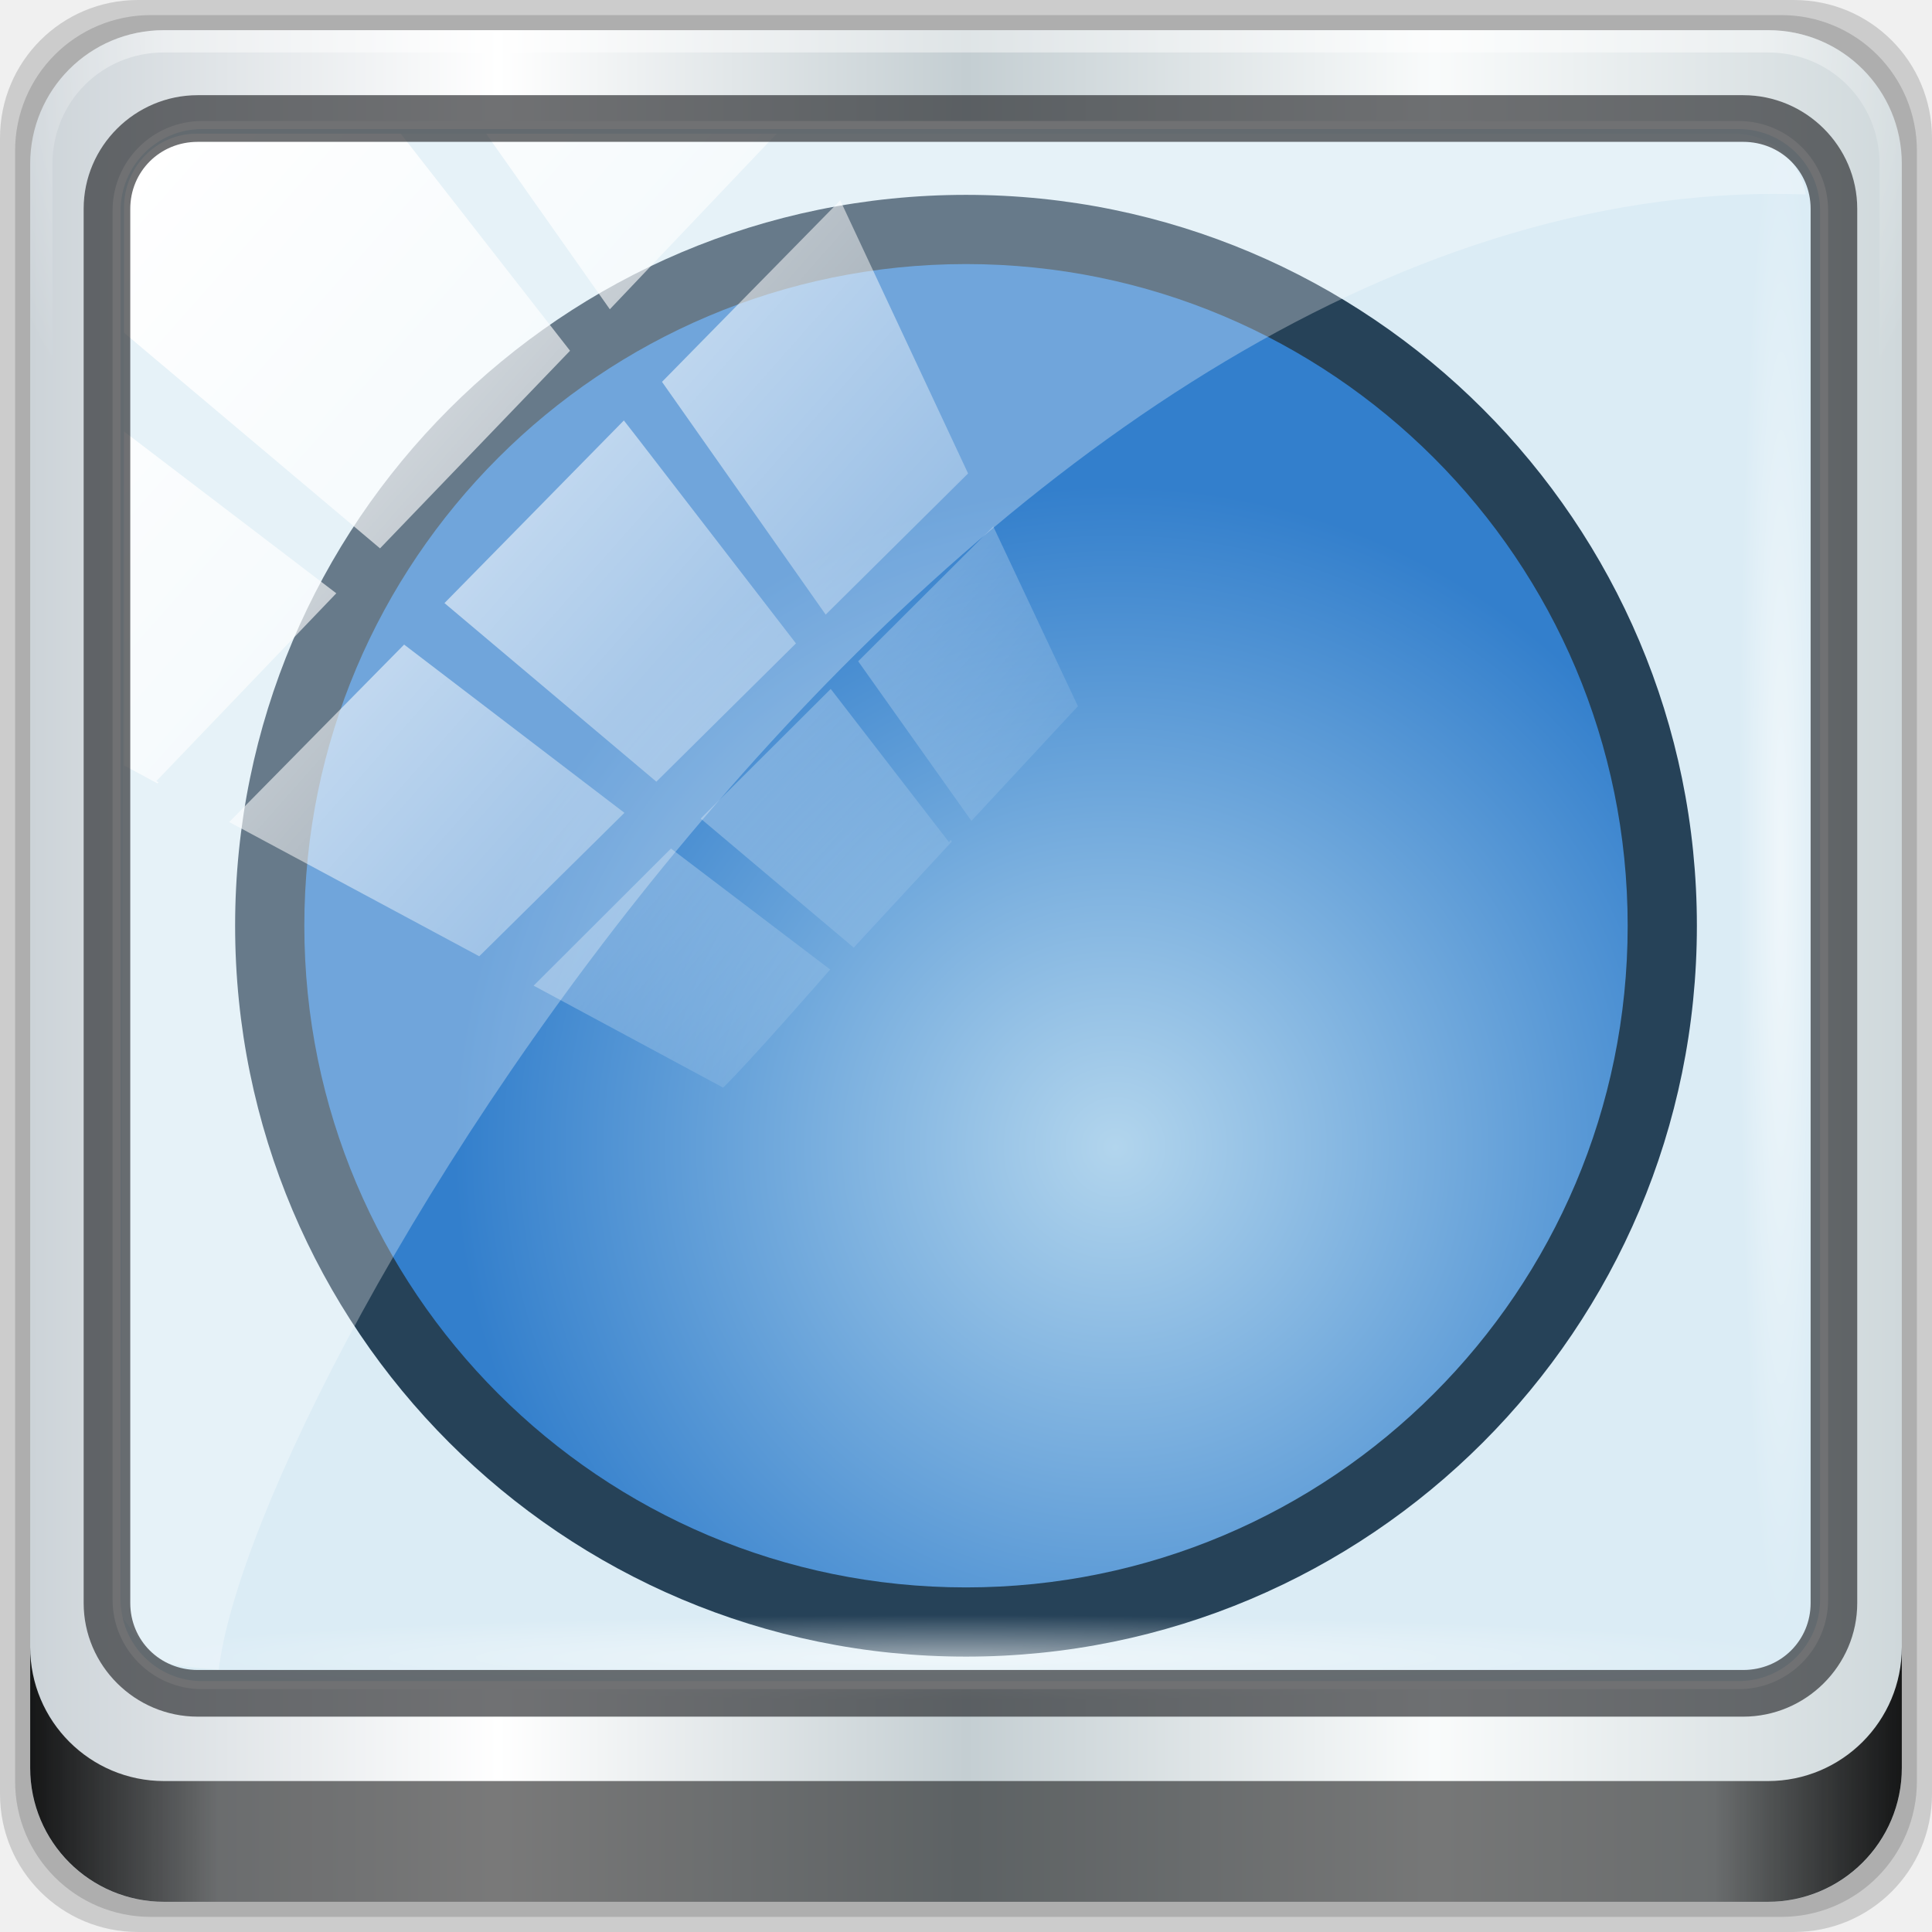
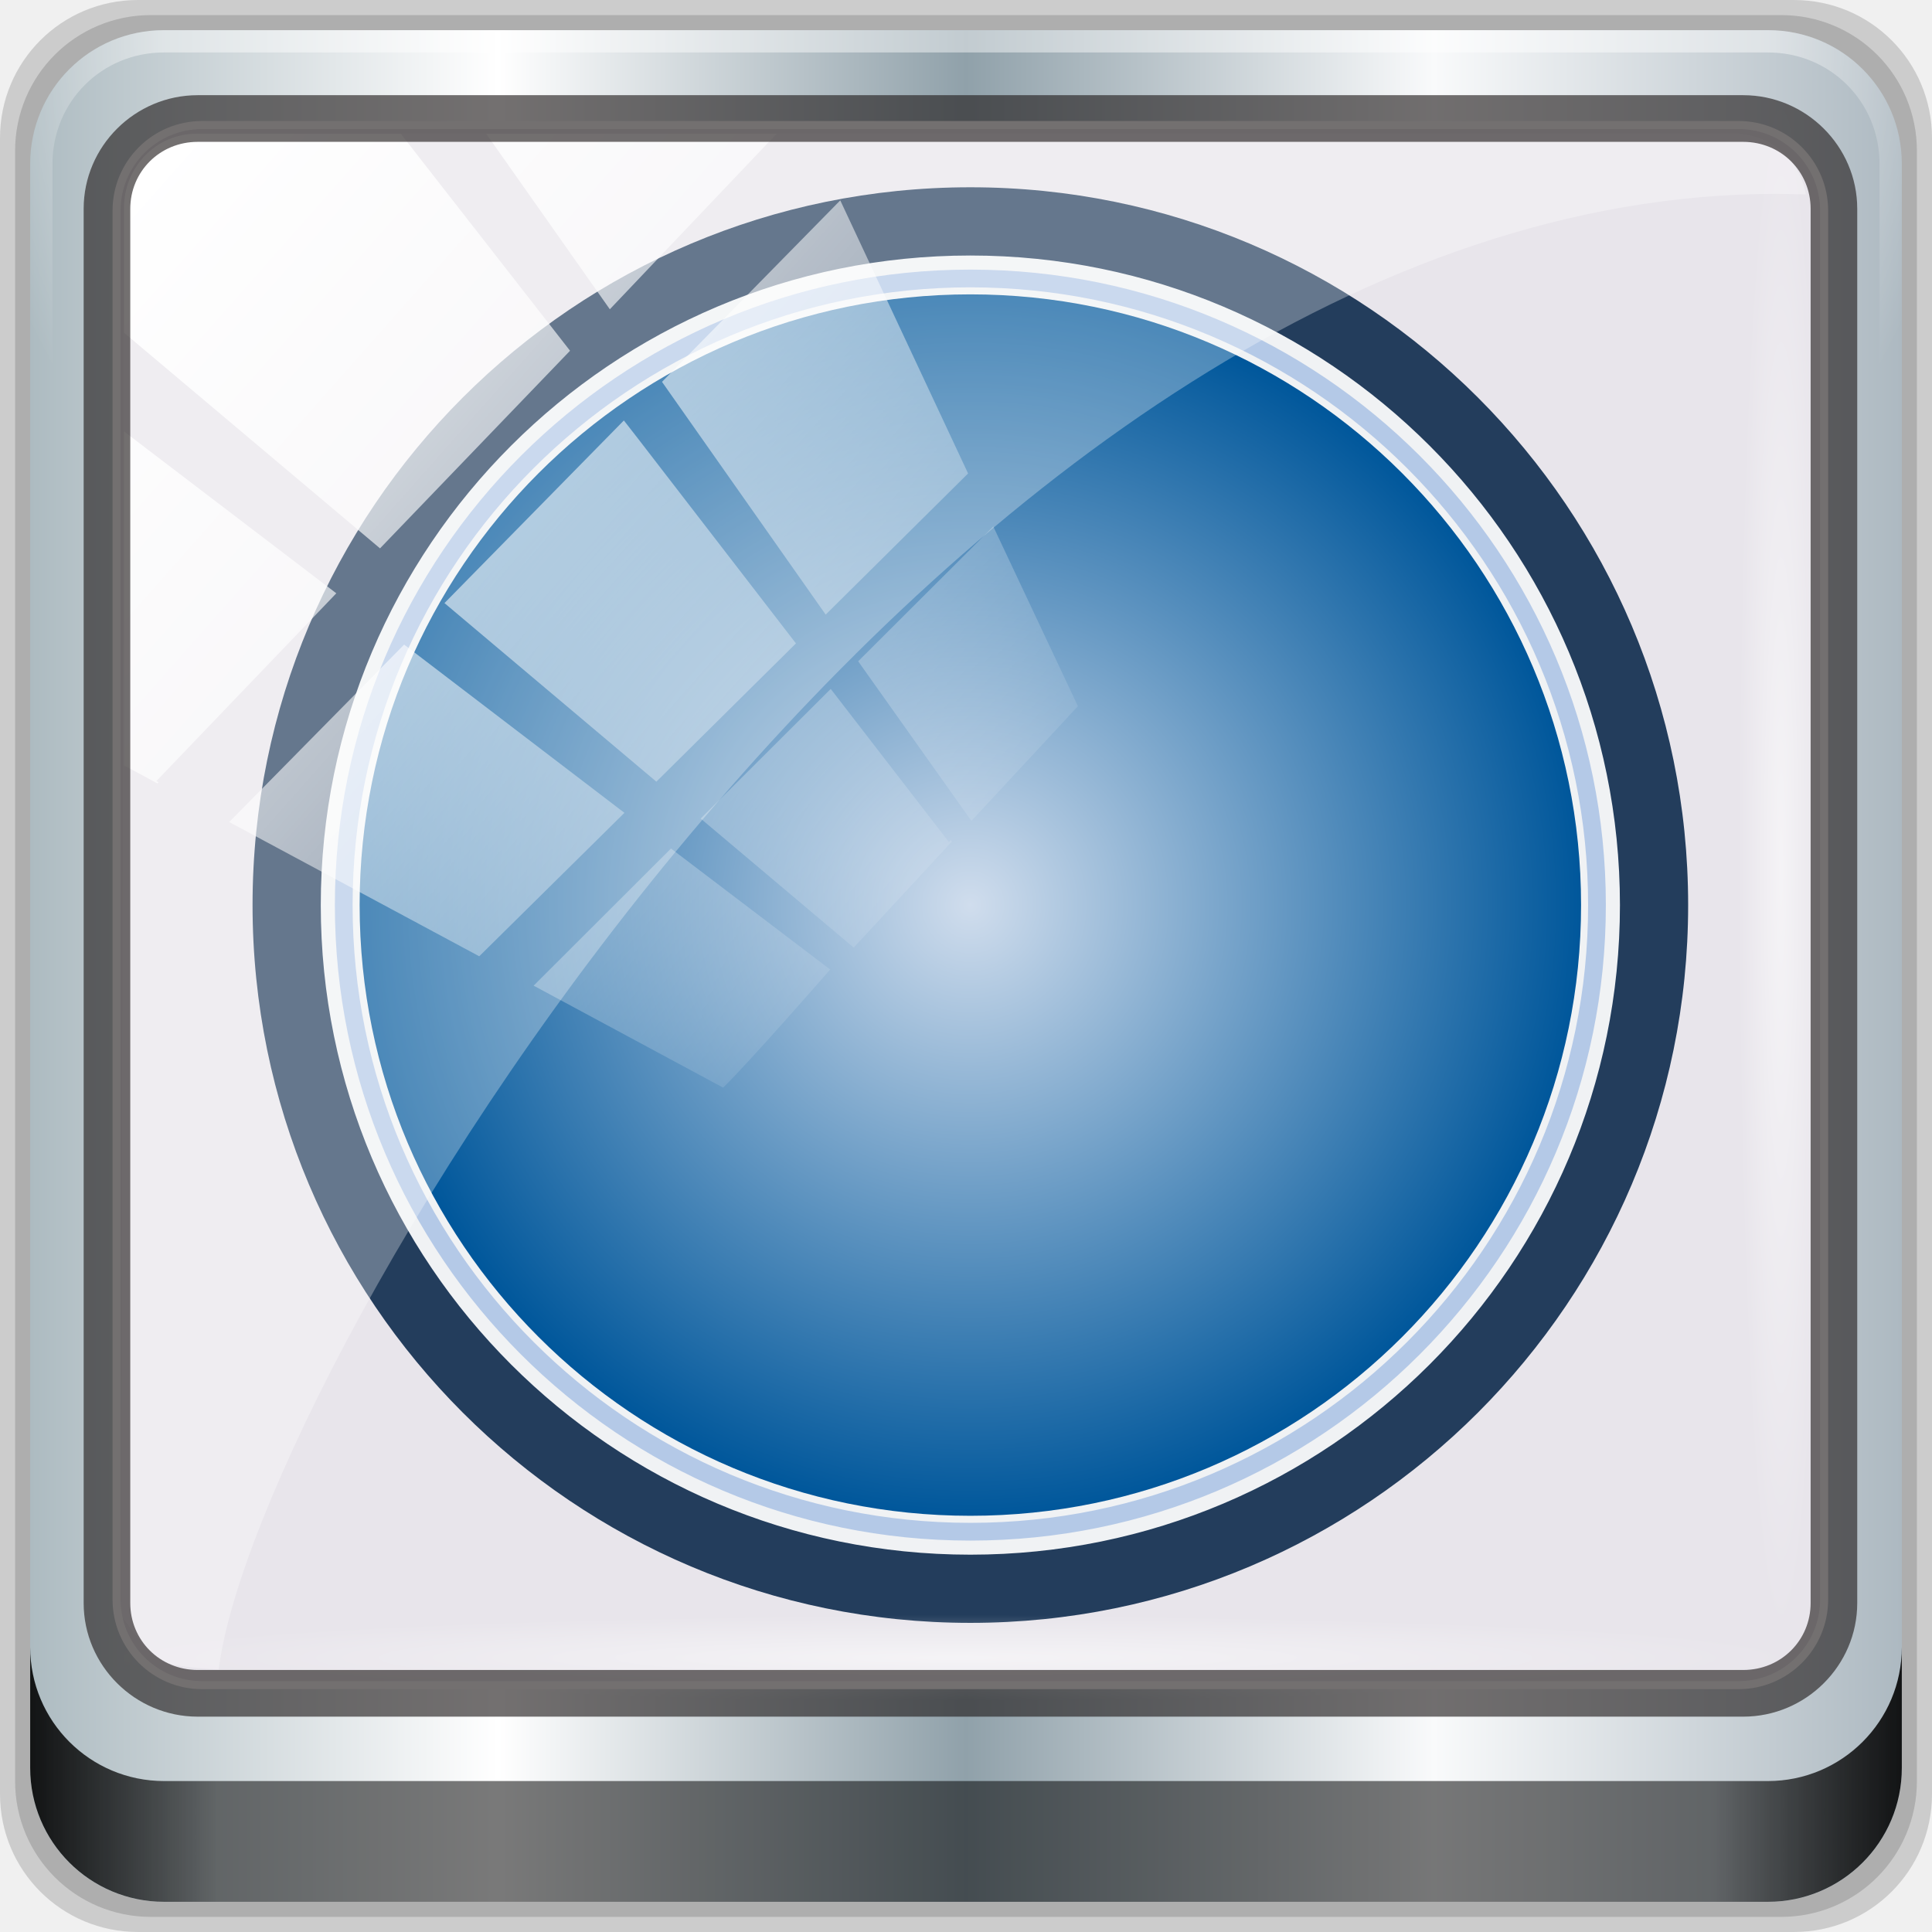
- <svg xmlns="http://www.w3.org/2000/svg" xmlns:xlink="http://www.w3.org/1999/xlink" viewBox="0 0 96 96" version="1.1" id="svg33" width="96" height="96">
+ <svg xmlns="http://www.w3.org/2000/svg" xmlns:xlink="http://www.w3.org/1999/xlink" viewBox="0 0 96 96" version="1.1" id="svg65" width="96" height="96">
  <defs id="defs7">
-     <linearGradient id="linearGradient4236">
-       <stop style="stop-color:#b2d5ed;stop-opacity:1" offset="0" id="stop4238" />
-       <stop style="stop-color:#337fcc;stop-opacity:1" offset="1" id="stop4240" />
-     </linearGradient>
    <linearGradient id="linearGradient3764" x1="1" x2="47" gradientUnits="userSpaceOnUse" gradientTransform="rotate(-90,24,24)">
-       <stop style="stop-color:#b5d9f3;stop-opacity:1" id="stop2" />
-       <stop offset="1" style="stop-color:#c6e2f6;stop-opacity:1" id="stop4" />
+       <stop style="stop-color:#e4e4e4;stop-opacity:1" id="stop2" />
+       <stop offset="1" style="stop-color:#eee;stop-opacity:1" id="stop4" />
    </linearGradient>
    <linearGradient gradientTransform="rotate(-90,24,24)" gradientUnits="userSpaceOnUse" x2="47" x1="1" id="linearGradient3764-3">
      <stop id="stop7" style="stop-color:#505050;stop-opacity:1" />
      <stop id="stop9" style="stop-color:#5a5a5a;stop-opacity:1" offset="1" />
    </linearGradient>
    <radialGradient gradientTransform="translate(-56.33898,76.67797)" gradientUnits="userSpaceOnUse" r="8" cy="23" cx="31" id="radialGradient4187">
      <stop id="stop12" style="stop-color:#e36b5d;stop-opacity:1" />
      <stop id="stop14" style="stop-color:#e05b4c;stop-opacity:1" offset="1" />
    </radialGradient>
    <radialGradient gradientTransform="translate(-56.33898,76.67797)" gradientUnits="userSpaceOnUse" r="8" cy="29" cx="22" id="radialGradient4195">
      <stop id="stop17" style="stop-color:#7070d0;stop-opacity:1" />
      <stop id="stop19" style="stop-color:#6161cb;stop-opacity:1" offset="1" />
    </radialGradient>
    <radialGradient gradientTransform="translate(-56.33898,76.67797)" gradientUnits="userSpaceOnUse" r="8" cy="19" cx="20" id="radialGradient4203">
      <stop id="stop22" style="stop-color:#32e647;stop-opacity:1" />
      <stop id="stop24" style="stop-color:#20e437;stop-opacity:1" offset="1" />
    </radialGradient>
    <linearGradient y2="47" x2="90" y1="47" x1="6" gradientTransform="matrix(1.107143,0,0,1.107143,2.9011,-18.70127)" gradientUnits="userSpaceOnUse" id="linearGradient4071" xlink:href="#linearGradient6139-0" />
    <linearGradient id="linearGradient6139-0">
-       <stop style="stop-color:#ccd3d8;stop-opacity:1" offset="0" id="stop6141-2" />
+       <stop style="stop-color:#adbbc1;stop-opacity:1" offset="0" id="stop6141-2" />
      <stop id="stop6151-0" offset="0.25" style="stop-color:#ffffff;stop-opacity:1" />
-       <stop id="stop6147-1" offset="0.5" style="stop-color:#c4ced2;stop-opacity:1" />
-       <stop style="stop-color:#f9fbfb;stop-opacity:1" offset="0.75" id="stop6149-4" />
-       <stop style="stop-color:#cfd8db;stop-opacity:1" offset="1" id="stop6143-4" />
+       <stop id="stop6147-1" offset="0.5" style="stop-color:#90a1aa;stop-opacity:1" />
+       <stop style="stop-color:#f9fafb;stop-opacity:1" offset="0.75" id="stop6149-4" />
+       <stop style="stop-color:#adb9c1;stop-opacity:1" offset="1" id="stop6143-4" />
    </linearGradient>
    <linearGradient id="linearGradient556">
      <stop offset="0" style="stop-color:#ffffff;stop-opacity:1" id="stop557" />
      <stop offset="1" style="stop-color:#d2d2d2;stop-opacity:1;" id="stop558" />
    </linearGradient>
    <radialGradient xlink:href="#linearGradient4091-0-3-0-7" id="radialGradient7430-4" gradientUnits="userSpaceOnUse" gradientTransform="matrix(-1.072173,0,0,-0.8750202,199.4643,-19.12555)" cx="48" cy="-27" fx="48" fy="-27" r="42" />
    <linearGradient id="linearGradient4091-0-3-0-7">
      <stop id="stop4093-3-6-4-2" offset="0" style="stop-color:#ffffff;stop-opacity:1;" />
      <stop style="stop-color:#ffffff;stop-opacity:1;" offset="0.8" id="stop4099-6-1-8-3" />
      <stop id="stop4095-1-0-7-9" offset="1" style="stop-color:#ffffff;stop-opacity:0;" />
    </linearGradient>
    <linearGradient gradientUnits="userSpaceOnUse" y2="88.172" x2="94.5" y1="88.172" x1="1.5" id="linearGradient4129" xlink:href="#linearGradient3832-0-6-1-1" gradientTransform="translate(8.043956,-14.66556)" />
    <linearGradient id="linearGradient3832-0-6-1-1">
      <stop id="stop3834-6-3-7-1" offset="0" style="stop-color:#000000;stop-opacity:1;" />
      <stop style="stop-color:#000000;stop-opacity:0.588;" offset="0.1" id="stop3872-2-4" />
      <stop id="stop3844-6-2-7-6" offset="0.9" style="stop-color:#000000;stop-opacity:0.588;" />
      <stop id="stop3836-5-0-2-9" offset="1" style="stop-color:#000000;stop-opacity:1;" />
    </linearGradient>
    <radialGradient xlink:href="#linearGradient3737" id="radialGradient7462-1" gradientUnits="userSpaceOnUse" gradientTransform="matrix(0.9751338,0,0,0.04919072,41.94265,65.50114)" cx="13.948" cy="44.893" fx="13.948" fy="44.893" r="43.199" />
    <linearGradient id="linearGradient3737">
      <stop id="stop3739" style="stop-color:#ffffff;stop-opacity:1" offset="0" />
      <stop id="stop3741" style="stop-color:#ffffff;stop-opacity:0" offset="1" />
    </linearGradient>
    <radialGradient xlink:href="#linearGradient3737" id="radialGradient7464-8" gradientUnits="userSpaceOnUse" gradientTransform="matrix(0.8883266,0,0,0.04919072,16.06893,-98.75226)" cx="13.948" cy="44.893" fx="13.948" fy="44.893" r="43.199" />
    <linearGradient y2="7.017" x2="45.448" y1="92.54" x1="45.448" gradientTransform="scale(1.005865,0.994169)" gradientUnits="userSpaceOnUse" id="linearGradient4740" xlink:href="#ButtonShadow" />
    <linearGradient x1="45.448" y1="92.54" x2="45.448" y2="7.017" id="ButtonShadow" gradientUnits="userSpaceOnUse" gradientTransform="scale(1.005865,0.994169)">
      <stop id="stop3750" style="stop-color:#000000;stop-opacity:1" offset="0" />
      <stop id="stop3752" style="stop-color:#000000;stop-opacity:0.588" offset="1" />
    </linearGradient>
    <filter style="color-interpolation-filters:sRGB" id="filter3174-3-13">
      <feGaussianBlur stdDeviation="1.71" id="feGaussianBlur3176-6-1" />
    </filter>
    <linearGradient y2="14.514" x2="50.528" y1="-28.642" x1="2.771" gradientUnits="userSpaceOnUse" id="linearGradient4767" xlink:href="#linearGradient3737" />
    <clipPath id="clipPath4156-4-2" clipPathUnits="userSpaceOnUse">
      <path id="path4158-0-4" d="m 27.046,-55.695 -14.214,13.321 h 0.061 l 15.653,21.771 10.231,-10.546 C 38.562,-32.302 27.468,-54.819 27.046,-55.695 Z M 9.647,-39.383 -5.241,-25.321 15.988,-7.806 26.372,-18.383 Z m 31.491,12.951 -9.741,9.714 8.945,12.458 7.781,-7.555 z m -49.84,4.379 -13.754,12.982 26.283,13.846 0.061,-0.062 -0.123,-0.062 L 13.599,-5.401 -8.702,-22.053 Z m 38.015,7.401 -9.803,9.775 11.579,9.559 7.628,-7.401 -8.669,-11.009 z m 20.187,5.674 -7.383,7.216 6.188,8.542 5.82,-6.137 z m -32.195,6.322 -9.557,9.498 13.662,7.185 7.934,-7.678 z m 23.312,2.374 -7.107,6.938 8.363,6.907 5.361,-5.674 -0.061,-0.092 -0.092,0.123 -6.464,-8.203 z m -8.73,8.542 -7.505,7.339 10.354,5.458 c 1.397,-1.321 5.675,-6.123 5.851,-6.322 z" style="opacity:0.6;fill:#ffffff;fill-opacity:1;stroke:none" />
    </clipPath>
    <filter style="color-interpolation-filters:sRGB" id="filter3174-53">
      <feGaussianBlur stdDeviation="1.71" id="feGaussianBlur3176-1" />
    </filter>
    <filter style="color-interpolation-filters:sRGB" id="filter3174">
      <feGaussianBlur id="feGaussianBlur3176" stdDeviation="1.71" />
    </filter>
    <radialGradient gradientTransform="translate(-56.33898,76.67797)" gradientUnits="userSpaceOnUse" r="8" cy="19" cx="20" id="radialGradient4203-3">
      <stop id="stop22-6" style="stop-color:#32e647;stop-opacity:1" />
      <stop id="stop24-7" style="stop-color:#20e437;stop-opacity:1" offset="1" />
    </radialGradient>
    <radialGradient gradientTransform="translate(-56.33898,76.67797)" gradientUnits="userSpaceOnUse" r="8" cy="23" cx="31" id="radialGradient4187-5">
      <stop id="stop12-3" style="stop-color:#e36b5d;stop-opacity:1" />
      <stop id="stop14-5" style="stop-color:#e05b4c;stop-opacity:1" offset="1" />
    </radialGradient>
    <radialGradient gradientTransform="translate(-56.33898,76.67797)" gradientUnits="userSpaceOnUse" r="8" cy="29" cx="22" id="radialGradient4195-6">
      <stop id="stop17-2" style="stop-color:#7070d0;stop-opacity:1" />
      <stop id="stop19-9" style="stop-color:#6161cb;stop-opacity:1" offset="1" />
    </radialGradient>
-     <linearGradient xlink:href="#ButtonShadow" id="linearGradient4067" gradientUnits="userSpaceOnUse" gradientTransform="scale(1.005865,0.994169)" x1="45.448" y1="92.54" x2="45.448" y2="7.017" />
-     <linearGradient xlink:href="#ButtonShadow" id="linearGradient4069" gradientUnits="userSpaceOnUse" gradientTransform="scale(1.005865,0.994169)" x1="45.448" y1="92.54" x2="45.448" y2="7.017" />
-     <radialGradient xlink:href="#linearGradient4236" id="radialGradient4244" cx="63.472" cy="42.34" fx="63.472" fy="42.34" r="32.878" gradientUnits="userSpaceOnUse" />
+     <linearGradient xlink:href="#ButtonShadow" id="linearGradient4099" gradientUnits="userSpaceOnUse" gradientTransform="scale(1.005865,0.994169)" x1="45.448" y1="92.54" x2="45.448" y2="7.017" />
+     <linearGradient xlink:href="#ButtonShadow" id="linearGradient4101" gradientUnits="userSpaceOnUse" gradientTransform="scale(1.005865,0.994169)" x1="45.448" y1="92.54" x2="45.448" y2="7.017" />
+     <radialGradient xlink:href="#linearGradient4251" id="radialGradient4257" cx="59.927" cy="35.218" fx="59.927" fy="35.218" r="30.346" gradientUnits="userSpaceOnUse" gradientTransform="translate(-5.321278,-5.321278)" />
+     <linearGradient id="linearGradient4251">
+       <stop style="stop-color:#d0dded;stop-opacity:1" offset="0" id="stop4253" />
+       <stop style="stop-color:#00579b;stop-opacity:1" offset="1" id="stop4255" />
+     </linearGradient>
  </defs>
-   <g id="g4065">
+   <g id="g4097">
    <g transform="translate(0,-6.000001)" id="g4704">
      <g id="g6902">
        <g id="layer1-2" transform="translate(-1e-6,32)">
          <g id="g7390-7" transform="translate(-8.043958,-17.33444)">
            <g id="g4615-6" transform="translate(251.288,-104.8973)">
              <g style="display:none" id="layer2-8-6">
-                 <rect style="opacity:0.9;fill:url(#linearGradient4067);fill-opacity:1;fill-rule:nonzero;stroke:none;filter:url(#filter3174-3-13)" id="rect3745-9-2" y="7" x="5" ry="6" rx="6" height="85" width="86" />
+                 <rect style="opacity:0.9;fill:url(#linearGradient4099);fill-opacity:1;fill-rule:nonzero;stroke:none;filter:url(#filter3174-3-13)" id="rect3745-9-2" y="7" x="5" ry="6" rx="6" height="85" width="86" />
              </g>
            </g>
            <g transform="translate(0,6.000001)" id="g3950">
              <path style="display:inline;opacity:0.15;fill:#000000;fill-opacity:1;fill-rule:nonzero;stroke:none" d="M 97.187,-14.666 H 14.901 c -3.799,0 -6.857,3.058 -6.857,6.857 V 74.477 c 0,3.799 3.058,6.857 6.857,6.857 h 82.286 c 3.799,0 6.857,-3.058 6.857,-6.857 V -7.808 c 0,-3.799 -3.058,-6.857 -6.857,-6.857 z" id="path3288-3" />
              <path id="path4085-3" d="M 96.544,-13.916 H 15.544 c -3.739,0 -6.75,3.01 -6.75,6.75 V 73.834 c 0,3.74 3.011,6.75 6.75,6.75 h 81 c 3.74,0 6.75,-3.01 6.75,-6.75 V -7.166 c 0,-3.739 -3.01,-6.75 -6.75,-6.75 z" style="display:inline;opacity:0.15;fill:#000000;fill-opacity:1;fill-rule:nonzero;stroke:none" />
              <path style="display:inline;fill:url(#linearGradient4071);fill-opacity:1;fill-rule:nonzero;stroke:none" d="M 95.901,-13.166 H 16.187 c -3.68,0 -6.643,2.963 -6.643,6.643 V 73.192 c 0,3.68 2.963,6.643 6.643,6.643 h 79.714 c 3.68,0 6.643,-2.963 6.643,-6.643 V -6.523 c 0,-3.68 -2.963,-6.643 -6.643,-6.643 z" id="rect4251-1-75" />
-               <rect transform="translate(8.043958,-14.66556)" ry="4.25" y="6.213" x="5.793" height="77.52" width="84.846" id="rect4301-6" style="fill:#dbecf5;fill-opacity:1;stroke:#ffffff;stroke-width:0.4;stroke-linecap:round;stroke-linejoin:round;stroke-miterlimit:4;stroke-dasharray:none;stroke-dashoffset:0;stroke-opacity:1" />
+               <rect transform="translate(8.043958,-14.66556)" ry="4.25" y="6.213" x="5.793" height="77.52" width="84.846" id="rect4301-6" style="fill:#e8e5eb;fill-opacity:1;stroke:#ffffff;stroke-width:0.4;stroke-linecap:round;stroke-linejoin:round;stroke-miterlimit:4;stroke-dasharray:none;stroke-dashoffset:0;stroke-opacity:1" />
+               <g transform="translate(1.654101,0.4110806)" id="g4264">
+                 <circle r="35.667" cy="29.896" cx="54.606" id="path4247" style="fill:#233d5c;fill-opacity:1" />
+                 <path id="circle4259" transform="translate(8.043959,-14.66556)" d="M 46.562,12.635 A 31.928,31.928 0 0 0 14.635,44.562 31.928,31.928 0 0 0 46.562,76.49 31.928,31.928 0 0 0 78.49,44.562 31.928,31.928 0 0 0 46.562,12.635 Z m 0,1.582 A 30.346,30.346 0 0 1 76.908,44.562 30.346,30.346 0 0 1 46.562,74.908 30.346,30.346 0 0 1 16.217,44.562 30.346,30.346 0 0 1 46.562,14.217 Z" style="opacity:0.932;fill:#bfd3f1;fill-opacity:1;stroke:#ffffff;stroke-width:0.7;stroke-miterlimit:4;stroke-dasharray:none;stroke-opacity:1" />
+                 <circle style="fill:url(#radialGradient4257);fill-opacity:1" id="circle4249" cx="54.606" cy="29.896" r="30.346" />
+               </g>
              <g id="g3272-1" transform="matrix(1.107143,0,0,1.107143,-107.8132,-18.1477)">
                <path id="path4236-5-3" d="m 112,4.5 c -3.324,0 -6,2.676 -6,6 v 15 h 1 v -15 c 0,-2.787 2.213,-5 5,-5 h 72 c 2.787,0 5,2.213 5,5 v 15 h 1 v -15 c 0,-3.324 -2.676,-6 -6,-6 z" style="display:inline;opacity:0.45;fill:url(#radialGradient7430-4);fill-opacity:1;fill-rule:nonzero;stroke:none" />
              </g>
-               <circle style="opacity:1;fill:#264258;fill-opacity:1;stroke:none;stroke-width:1;stroke-miterlimit:4;stroke-dasharray:none;stroke-opacity:0" id="path4232" cx="56.044" cy="31.334" r="36.317" />
-               <circle r="32.878" cy="31.334" cx="56.044" id="circle4234" style="opacity:1;fill:url(#radialGradient4244);fill-opacity:1;stroke:none;stroke-width:1;stroke-miterlimit:4;stroke-dasharray:none;stroke-opacity:0" />
              <path style="display:inline;opacity:0.891;fill:url(#linearGradient4129);fill-opacity:1;fill-rule:nonzero;stroke:none" d="m 9.544,67.178 v 6 c 0,3.68 2.976,6.656 6.656,6.656 h 79.688 c 3.68,0 6.656,-2.976 6.656,-6.656 v -6 c 0,3.68 -2.976,6.656 -6.656,6.656 h -79.688 c -3.68,0 -6.656,-2.976 -6.656,-6.656 z" id="path4118-34" />
              <rect style="opacity:0.55;fill:url(#radialGradient7462-1);fill-opacity:1;stroke:none" id="rect4131-2" width="84.25" height="4.25" x="13.419" y="65.584" rx="0" ry="4.25" />
              <rect ry="4.25" rx="0" y="-98.669" x="-9.916" height="4.25" width="76.75" id="rect4141-66" style="opacity:0.55;fill:url(#radialGradient7464-8);fill-opacity:1;stroke:none" transform="rotate(90)" />
              <path style="opacity:0.3;fill:#ffffff;fill-opacity:1;stroke:none" d="m 17.816,-8.022 c -1.993,0 -3.604,1.649 -3.609,3.684 L 14.059,65.624 c 1.914,2.521 1.665,2.411 4.852,2.679 1.804,-14.861 36.499,-73.336 77.418,-73.336 0.488,0 0.963,0.02 1.449,0.029 -0.303,-1.718 -1.751,-3.017 -3.524,-3.017 z" id="rect4190-1" />
              <rect transform="matrix(0.9093047,0,0,0.9283773,12.38906,19.82926)" style="fill:url(#linearGradient4767);fill-opacity:1;stroke:none" id="rect4146-52" width="92" height="92" x="2" y="-30" rx="3.957" ry="3.957" clip-path="url(#clipPath4156-4-2)" />
-               <path id="path4989-2" d="m 17.869,-9.936 c -3.117,0 -5.668,2.54 -5.668,5.646 V 64.988 c 0,3.106 2.551,5.646 5.668,5.646 h 76.792 c 3.117,0 5.668,-2.54 5.668,-5.646 V -4.29 c 0,-3.106 -2.551,-5.646 -5.668,-5.646 z m 0,2.319 h 76.792 c 1.888,0 3.352,1.48 3.352,3.327 V 64.988 c 0,1.846 -1.464,3.327 -3.352,3.327 H 17.869 c -1.888,0 -3.352,-1.48 -3.352,-3.327 V -4.29 c 0,-1.846 1.464,-3.327 3.352,-3.327 z" style="color:#000000;font-style:normal;font-variant:normal;font-weight:normal;font-stretch:normal;font-size:medium;line-height:normal;font-family:Sans;-inkscape-font-specification:Sans;text-indent:0;text-align:start;text-decoration:none;text-decoration-line:none;letter-spacing:normal;word-spacing:normal;text-transform:none;writing-mode:lr-tb;direction:ltr;baseline-shift:baseline;text-anchor:start;display:inline;overflow:visible;visibility:visible;fill:#1f2024;fill-opacity:0.633;stroke:none;stroke-width:2.376;marker:none;enable-background:accumulate" />
+               <path id="path4989-2" d="m 17.869,-9.936 c -3.117,0 -5.668,2.54 -5.668,5.646 V 64.988 c 0,3.106 2.551,5.646 5.668,5.646 h 76.792 c 3.117,0 5.668,-2.54 5.668,-5.646 V -4.29 c 0,-3.106 -2.551,-5.646 -5.668,-5.646 z m 0,2.319 h 76.792 c 1.888,0 3.352,1.48 3.352,3.327 V 64.988 c 0,1.846 -1.464,3.327 -3.352,3.327 H 17.869 c -1.888,0 -3.352,-1.48 -3.352,-3.327 V -4.29 c 0,-1.846 1.464,-3.327 3.352,-3.327 z" style="color:#000000;font-style:normal;font-variant:normal;font-weight:normal;font-stretch:normal;font-size:medium;line-height:normal;font-family:Sans;-inkscape-font-specification:Sans;text-indent:0;text-align:start;text-decoration:none;text-decoration-line:none;letter-spacing:normal;word-spacing:normal;text-transform:none;writing-mode:lr-tb;direction:ltr;baseline-shift:baseline;text-anchor:start;display:inline;overflow:visible;visibility:visible;fill:#241f1f;fill-opacity:0.633;stroke:none;stroke-width:2.376;marker:none;enable-background:accumulate" />
            </g>
          </g>
        </g>
        <g style="display:none" id="layer2-0">
-           <rect style="opacity:0.9;fill:url(#linearGradient4069);fill-opacity:1;fill-rule:nonzero;stroke:none;filter:url(#filter3174-53)" id="rect3745-1" y="7" x="5" ry="6" rx="6" height="85" width="86" />
+           <rect style="opacity:0.9;fill:url(#linearGradient4101);fill-opacity:1;fill-rule:nonzero;stroke:none;filter:url(#filter3174-53)" id="rect3745-1" y="7" x="5" ry="6" rx="6" height="85" width="86" />
        </g>
        <g id="layer5-1" />
      </g>
      <g id="layer2" style="display:none">
        <rect width="86" height="85" rx="6" ry="6" x="5" y="7" id="rect3745" style="opacity:0.9;fill:url(#linearGradient4740);fill-opacity:1;fill-rule:nonzero;stroke:none;filter:url(#filter3174)" />
      </g>
      <g id="layer1" transform="translate(-175.322,97.62712)" />
    </g>
    <g transform="translate(0,42)" id="g38">
      <g id="g40">
        
      </g>
    </g>
  </g>
</svg>
